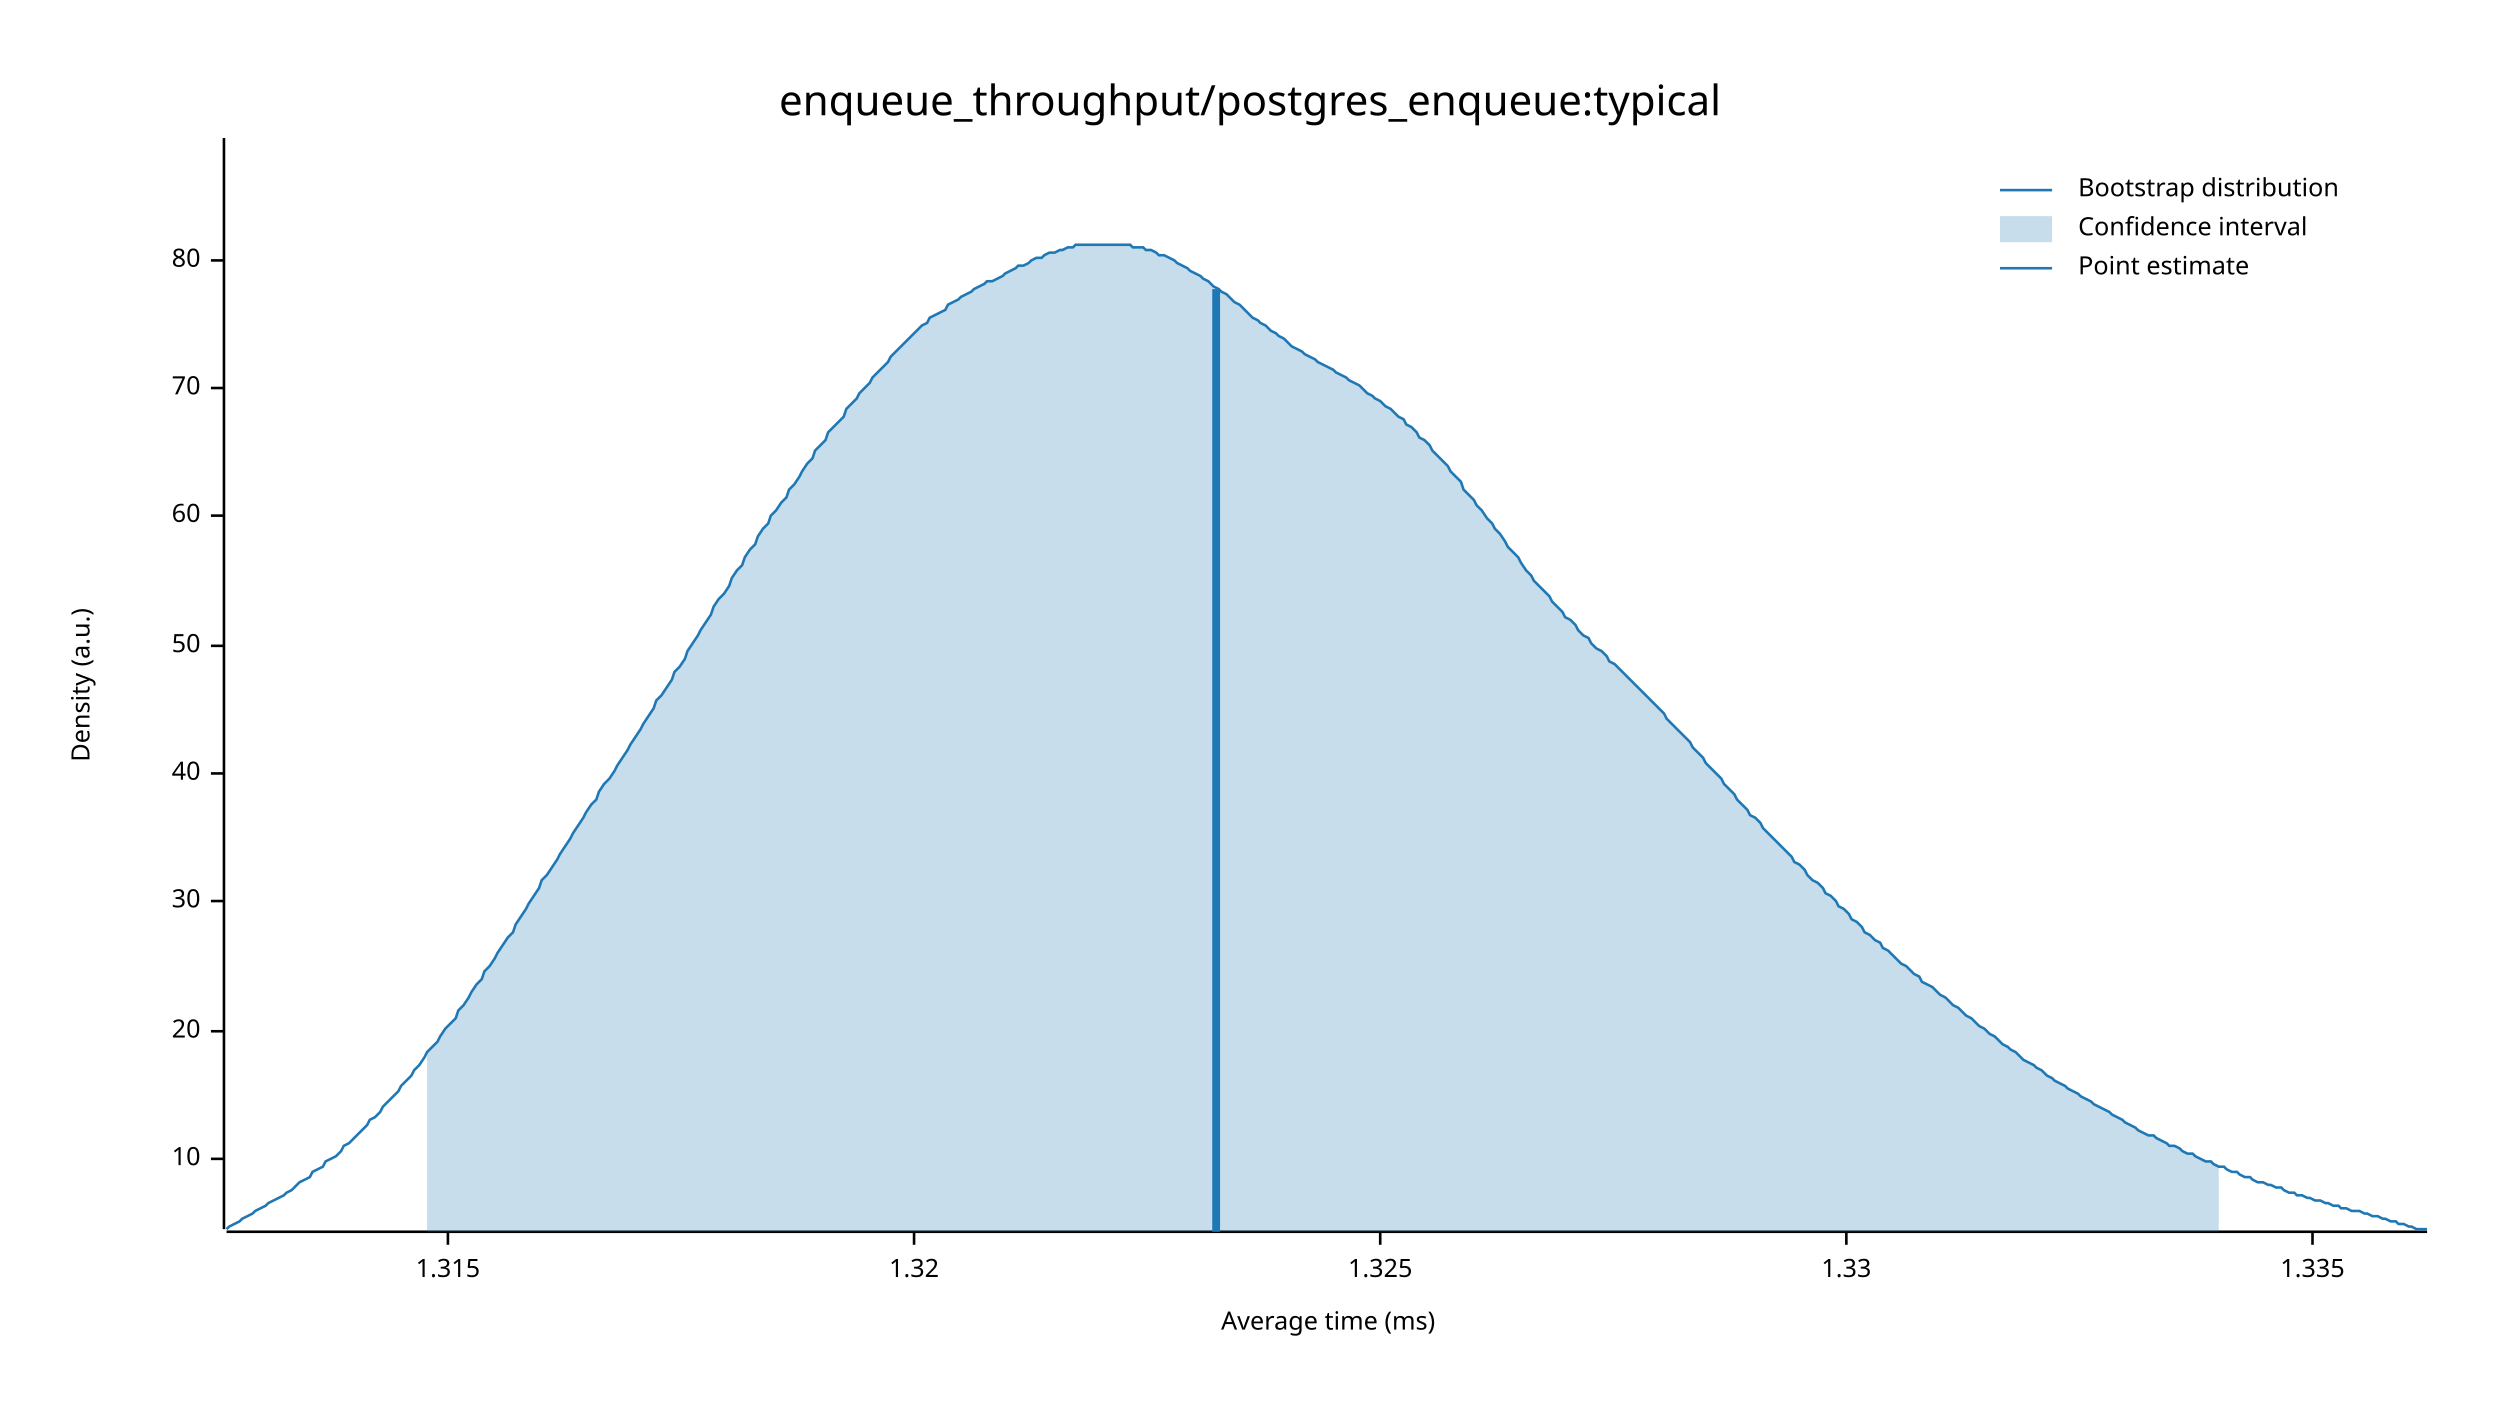
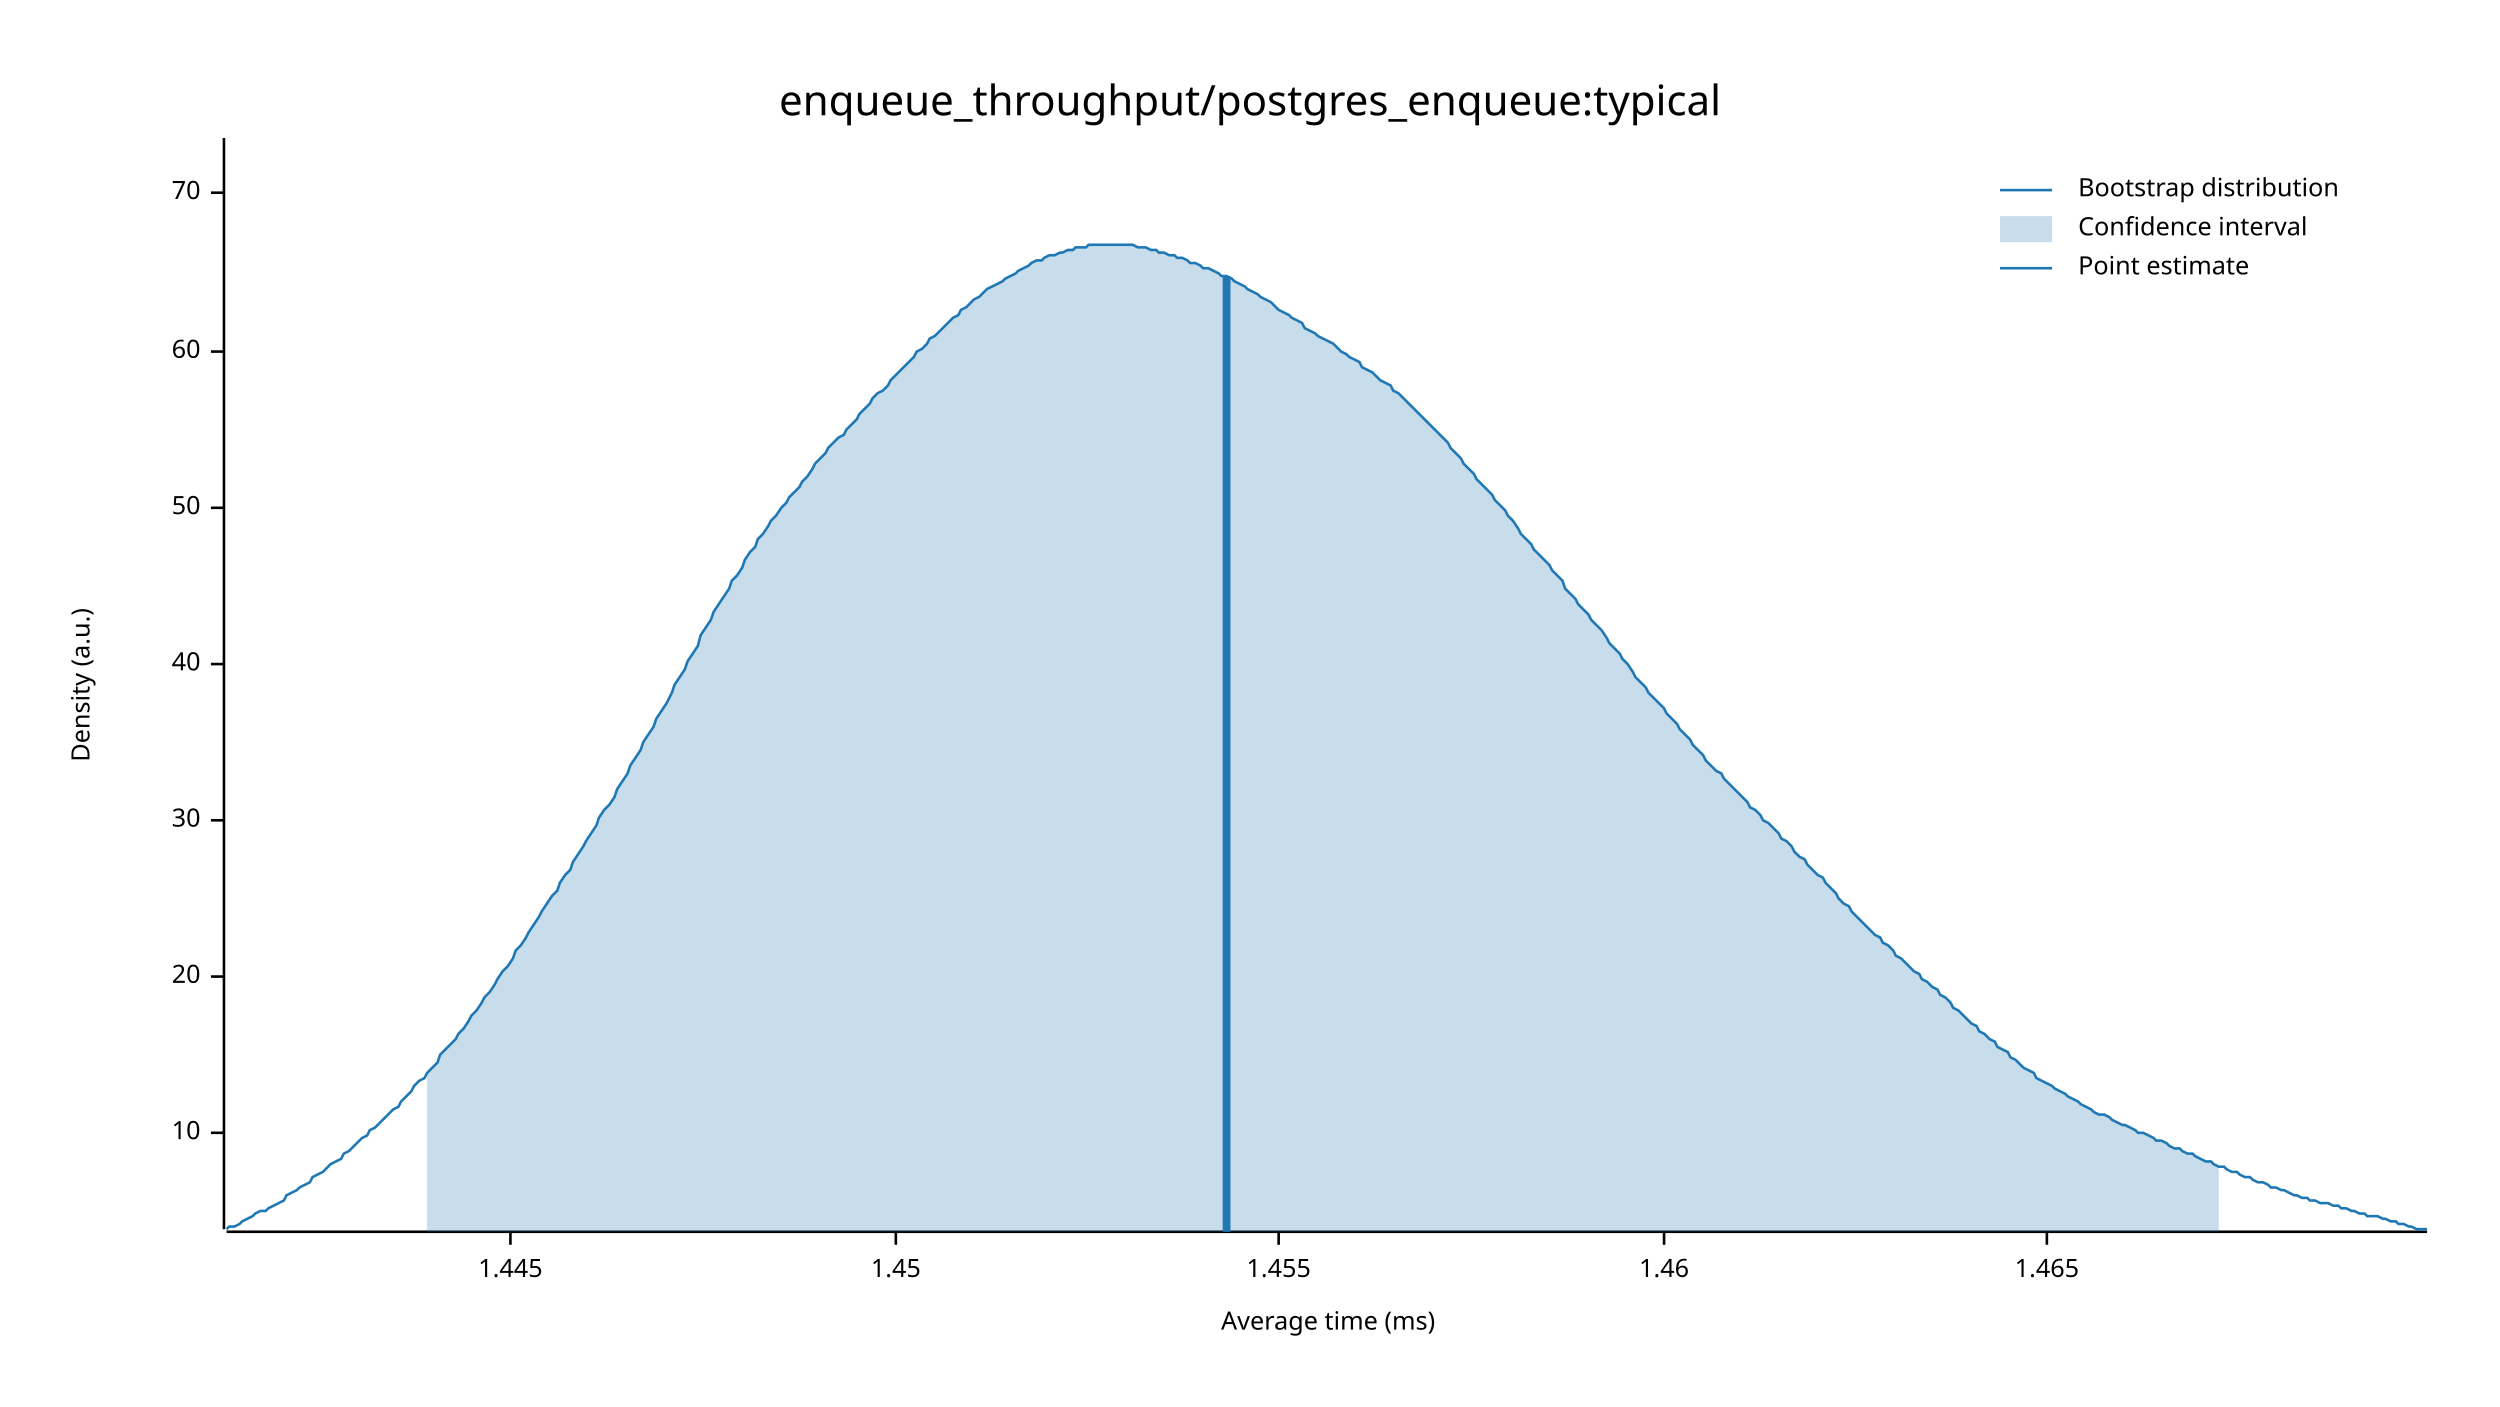
<svg xmlns="http://www.w3.org/2000/svg" width="960" height="540" viewBox="0 0 960 540">
  <text x="480" y="32" dy="0.76em" text-anchor="middle" font-family="sans-serif" font-size="16.129" opacity="1" fill="#000000">
enqueue_throughput/postgres_enqueue:typical
</text>
  <text x="27" y="263" dy="0.76em" text-anchor="middle" font-family="sans-serif" font-size="9.677" opacity="1" fill="#000000" transform="rotate(270, 27, 263)">
Density (a.u.)
</text>
  <text x="510" y="513" dy="-0.5ex" text-anchor="middle" font-family="sans-serif" font-size="9.677" opacity="1" fill="#000000">
Average time (ms)
</text>
  <polyline fill="none" opacity="1" stroke="#000000" stroke-width="1" points="86,53 86,472 " />
-   <text x="77" y="445" dy="0.5ex" text-anchor="end" font-family="sans-serif" font-size="9.677" opacity="1" fill="#000000">
+   <text x="77" y="435" dy="0.5ex" text-anchor="end" font-family="sans-serif" font-size="9.677" opacity="1" fill="#000000">
10
</text>
-   <polyline fill="none" opacity="1" stroke="#000000" stroke-width="1" points="81,445 86,445 " />
-   <text x="77" y="396" dy="0.5ex" text-anchor="end" font-family="sans-serif" font-size="9.677" opacity="1" fill="#000000">
+   <polyline fill="none" opacity="1" stroke="#000000" stroke-width="1" points="81,435 86,435 " />
+   <text x="77" y="375" dy="0.5ex" text-anchor="end" font-family="sans-serif" font-size="9.677" opacity="1" fill="#000000">
20
</text>
-   <polyline fill="none" opacity="1" stroke="#000000" stroke-width="1" points="81,396 86,396 " />
-   <text x="77" y="346" dy="0.5ex" text-anchor="end" font-family="sans-serif" font-size="9.677" opacity="1" fill="#000000">
+   <polyline fill="none" opacity="1" stroke="#000000" stroke-width="1" points="81,375 86,375 " />
+   <text x="77" y="315" dy="0.5ex" text-anchor="end" font-family="sans-serif" font-size="9.677" opacity="1" fill="#000000">
30
</text>
-   <polyline fill="none" opacity="1" stroke="#000000" stroke-width="1" points="81,346 86,346 " />
-   <text x="77" y="297" dy="0.5ex" text-anchor="end" font-family="sans-serif" font-size="9.677" opacity="1" fill="#000000">
+   <polyline fill="none" opacity="1" stroke="#000000" stroke-width="1" points="81,315 86,315 " />
+   <text x="77" y="255" dy="0.5ex" text-anchor="end" font-family="sans-serif" font-size="9.677" opacity="1" fill="#000000">
40
</text>
-   <polyline fill="none" opacity="1" stroke="#000000" stroke-width="1" points="81,297 86,297 " />
-   <text x="77" y="248" dy="0.5ex" text-anchor="end" font-family="sans-serif" font-size="9.677" opacity="1" fill="#000000">
+   <polyline fill="none" opacity="1" stroke="#000000" stroke-width="1" points="81,255 86,255 " />
+   <text x="77" y="195" dy="0.5ex" text-anchor="end" font-family="sans-serif" font-size="9.677" opacity="1" fill="#000000">
50
</text>
-   <polyline fill="none" opacity="1" stroke="#000000" stroke-width="1" points="81,248 86,248 " />
-   <text x="77" y="198" dy="0.5ex" text-anchor="end" font-family="sans-serif" font-size="9.677" opacity="1" fill="#000000">
+   <polyline fill="none" opacity="1" stroke="#000000" stroke-width="1" points="81,195 86,195 " />
+   <text x="77" y="135" dy="0.5ex" text-anchor="end" font-family="sans-serif" font-size="9.677" opacity="1" fill="#000000">
60
</text>
-   <polyline fill="none" opacity="1" stroke="#000000" stroke-width="1" points="81,198 86,198 " />
-   <text x="77" y="149" dy="0.5ex" text-anchor="end" font-family="sans-serif" font-size="9.677" opacity="1" fill="#000000">
+   <polyline fill="none" opacity="1" stroke="#000000" stroke-width="1" points="81,135 86,135 " />
+   <text x="77" y="74" dy="0.5ex" text-anchor="end" font-family="sans-serif" font-size="9.677" opacity="1" fill="#000000">
70
</text>
-   <polyline fill="none" opacity="1" stroke="#000000" stroke-width="1" points="81,149 86,149 " />
-   <text x="77" y="100" dy="0.5ex" text-anchor="end" font-family="sans-serif" font-size="9.677" opacity="1" fill="#000000">
- 80
+   <polyline fill="none" opacity="1" stroke="#000000" stroke-width="1" points="81,74 86,74 " />
+   <polyline fill="none" opacity="1" stroke="#000000" stroke-width="1" points="87,473 932,473 " />
+   <text x="196" y="483" dy="0.76em" text-anchor="middle" font-family="sans-serif" font-size="9.677" opacity="1" fill="#000000">
+ 1.445
</text>
-   <polyline fill="none" opacity="1" stroke="#000000" stroke-width="1" points="81,100 86,100 " />
-   <polyline fill="none" opacity="1" stroke="#000000" stroke-width="1" points="87,473 932,473 " />
-   <text x="172" y="483" dy="0.76em" text-anchor="middle" font-family="sans-serif" font-size="9.677" opacity="1" fill="#000000">
- 1.315
+   <polyline fill="none" opacity="1" stroke="#000000" stroke-width="1" points="196,473 196,478 " />
+   <text x="344" y="483" dy="0.76em" text-anchor="middle" font-family="sans-serif" font-size="9.677" opacity="1" fill="#000000">
+ 1.45
</text>
-   <polyline fill="none" opacity="1" stroke="#000000" stroke-width="1" points="172,473 172,478 " />
-   <text x="351" y="483" dy="0.76em" text-anchor="middle" font-family="sans-serif" font-size="9.677" opacity="1" fill="#000000">
- 1.32
+   <polyline fill="none" opacity="1" stroke="#000000" stroke-width="1" points="344,473 344,478 " />
+   <text x="491" y="483" dy="0.76em" text-anchor="middle" font-family="sans-serif" font-size="9.677" opacity="1" fill="#000000">
+ 1.455
</text>
-   <polyline fill="none" opacity="1" stroke="#000000" stroke-width="1" points="351,473 351,478 " />
-   <text x="530" y="483" dy="0.76em" text-anchor="middle" font-family="sans-serif" font-size="9.677" opacity="1" fill="#000000">
- 1.325
+   <polyline fill="none" opacity="1" stroke="#000000" stroke-width="1" points="491,473 491,478 " />
+   <text x="639" y="483" dy="0.76em" text-anchor="middle" font-family="sans-serif" font-size="9.677" opacity="1" fill="#000000">
+ 1.46
</text>
-   <polyline fill="none" opacity="1" stroke="#000000" stroke-width="1" points="530,473 530,478 " />
-   <text x="709" y="483" dy="0.76em" text-anchor="middle" font-family="sans-serif" font-size="9.677" opacity="1" fill="#000000">
- 1.33
+   <polyline fill="none" opacity="1" stroke="#000000" stroke-width="1" points="639,473 639,478 " />
+   <text x="786" y="483" dy="0.76em" text-anchor="middle" font-family="sans-serif" font-size="9.677" opacity="1" fill="#000000">
+ 1.465
</text>
-   <polyline fill="none" opacity="1" stroke="#000000" stroke-width="1" points="709,473 709,478 " />
-   <text x="888" y="483" dy="0.76em" text-anchor="middle" font-family="sans-serif" font-size="9.677" opacity="1" fill="#000000">
- 1.335
- </text>
-   <polyline fill="none" opacity="1" stroke="#000000" stroke-width="1" points="888,473 888,478 " />
-   <polyline fill="none" opacity="1" stroke="#1F78B4" stroke-width="1" points="87,472 88,471 90,470 92,469 93,468 95,467 97,466 98,465 100,464 102,463 103,462 105,461 107,460 109,459 110,458 112,457 114,455 115,454 117,453 119,452 120,450 122,449 124,448 125,446 127,445 129,444 131,442 132,440 134,439 136,437 137,436 139,434 141,432 142,430 144,429 146,427 147,425 149,423 151,421 153,419 154,417 156,415 158,413 159,411 161,409 163,406 164,404 166,402 168,400 169,398 171,395 173,393 175,391 176,388 178,386 180,383 181,381 183,378 185,376 186,373 188,371 190,368 191,366 193,363 195,360 197,358 198,355 200,352 202,349 203,347 205,344 207,341 208,338 210,336 212,333 214,330 215,328 217,325 219,322 220,320 222,317 224,314 225,312 227,309 229,307 230,304 232,301 234,299 236,296 237,294 239,291 241,288 242,286 244,283 246,280 247,278 249,275 251,272 252,269 254,267 256,264 258,261 259,258 261,256 263,253 264,250 266,247 268,244 269,242 271,239 273,236 274,233 276,230 278,228 280,225 281,222 283,219 285,217 286,214 288,211 290,209 291,206 293,203 295,201 296,198 298,196 300,193 302,191 303,188 305,186 307,183 308,181 310,178 312,176 313,173 315,171 317,169 318,166 320,164 322,162 324,160 325,157 327,155 329,153 330,151 332,149 334,147 335,145 337,143 339,141 341,139 342,137 344,135 346,133 347,132 349,130 351,128 352,127 354,125 356,124 357,122 359,121 361,120 363,119 364,117 366,116 368,115 369,114 371,113 373,112 374,111 376,110 378,109 379,108 381,108 383,107 385,106 386,105 388,104 390,103 391,102 393,102 395,101 396,100 398,99 400,99 401,98 403,97 405,97 407,96 408,96 410,95 412,95 413,94 415,94 417,94 418,94 420,94 422,94 423,94 425,94 427,94 429,94 430,94 432,94 434,94 435,95 437,95 439,95 440,96 442,96 444,97 445,98 447,98 449,99 451,100 452,101 454,102 456,103 457,104 459,105 461,106 462,107 464,108 466,110 468,111 469,112 471,113 473,115 474,116 476,117 478,119 479,120 481,122 483,123 484,124 486,125 488,127 490,128 491,129 493,130 495,132 496,133 498,134 500,135 501,136 503,137 505,138 506,139 508,140 510,141 512,142 513,143 515,144 517,145 518,146 520,147 522,148 523,149 525,151 527,152 528,153 530,154 532,156 534,157 535,158 537,160 539,161 540,163 542,164 544,166 545,168 547,169 549,171 550,173 552,175 554,177 556,179 557,181 559,183 561,185 562,188 564,190 566,192 567,194 569,196 571,199 573,201 574,203 576,205 578,208 579,210 581,212 583,214 584,216 586,219 588,221 589,223 591,225 593,227 595,229 596,231 598,233 600,235 601,237 603,238 605,240 606,242 608,244 610,245 611,247 613,249 615,250 617,252 618,254 620,255 622,257 623,258 625,260 627,262 628,263 630,265 632,267 633,268 635,270 637,272 639,274 640,276 642,278 644,280 645,281 647,283 649,285 650,287 652,289 654,291 655,293 657,295 659,297 661,299 662,301 664,303 666,305 667,307 669,309 671,311 672,313 674,314 676,316 677,318 679,320 681,322 683,324 684,325 686,327 688,329 689,331 691,332 693,334 694,336 696,338 698,339 700,341 701,343 703,344 705,346 706,348 708,349 710,351 711,353 713,354 715,356 716,358 718,359 720,361 722,362 723,364 725,365 727,367 728,368 730,370 732,371 733,372 735,374 737,375 738,377 740,378 742,379 744,381 745,382 747,383 749,385 750,386 752,387 754,389 755,390 757,391 759,393 760,394 762,395 764,397 766,398 767,399 769,401 771,402 772,403 774,404 776,406 777,407 779,408 781,409 782,410 784,411 786,413 788,414 789,415 791,416 793,417 794,418 796,419 798,420 799,421 801,422 803,423 804,424 806,425 808,426 810,427 811,428 813,429 815,430 816,431 818,432 820,433 821,434 823,435 825,436 827,436 828,437 830,438 832,439 833,440 835,440 837,441 838,442 840,443 842,443 843,444 845,445 847,446 849,446 850,447 852,448 854,448 855,449 857,450 859,450 860,451 862,452 864,452 865,453 867,454 869,454 871,455 872,455 874,456 876,456 877,457 879,458 881,458 882,459 884,459 886,460 887,460 889,461 891,461 893,462 894,462 896,463 898,463 899,464 901,464 903,465 904,465 906,465 908,466 909,466 911,467 913,467 915,468 916,468 918,469 920,469 921,470 923,470 925,471 926,471 928,472 930,472 932,472 " />
-   <polygon opacity="0.25" fill="#1F78B4" points="164,404 166,402 168,400 169,398 171,395 173,393 175,391 176,388 178,386 180,383 181,381 183,378 185,376 186,373 188,371 190,368 191,366 193,363 195,360 197,358 198,355 200,352 202,349 203,347 205,344 207,341 208,338 210,336 212,333 214,330 215,328 217,325 219,322 220,320 222,317 224,314 225,312 227,309 229,307 230,304 232,301 234,299 236,296 237,294 239,291 241,288 242,286 244,283 246,280 247,278 249,275 251,272 252,269 254,267 256,264 258,261 259,258 261,256 263,253 264,250 266,247 268,244 269,242 271,239 273,236 274,233 276,230 278,228 280,225 281,222 283,219 285,217 286,214 288,211 290,209 291,206 293,203 295,201 296,198 298,196 300,193 302,191 303,188 305,186 307,183 308,181 310,178 312,176 313,173 315,171 317,169 318,166 320,164 322,162 324,160 325,157 327,155 329,153 330,151 332,149 334,147 335,145 337,143 339,141 341,139 342,137 344,135 346,133 347,132 349,130 351,128 352,127 354,125 356,124 357,122 359,121 361,120 363,119 364,117 366,116 368,115 369,114 371,113 373,112 374,111 376,110 378,109 379,108 381,108 383,107 385,106 386,105 388,104 390,103 391,102 393,102 395,101 396,100 398,99 400,99 401,98 403,97 405,97 407,96 408,96 410,95 412,95 413,94 415,94 417,94 418,94 420,94 422,94 423,94 425,94 427,94 429,94 430,94 432,94 434,94 435,95 437,95 439,95 440,96 442,96 444,97 445,98 447,98 449,99 451,100 452,101 454,102 456,103 457,104 459,105 461,106 462,107 464,108 466,110 468,111 469,112 471,113 473,115 474,116 476,117 478,119 479,120 481,122 483,123 484,124 486,125 488,127 490,128 491,129 493,130 495,132 496,133 498,134 500,135 501,136 503,137 505,138 506,139 508,140 510,141 512,142 513,143 515,144 517,145 518,146 520,147 522,148 523,149 525,151 527,152 528,153 530,154 532,156 534,157 535,158 537,160 539,161 540,163 542,164 544,166 545,168 547,169 549,171 550,173 552,175 554,177 556,179 557,181 559,183 561,185 562,188 564,190 566,192 567,194 569,196 571,199 573,201 574,203 576,205 578,208 579,210 581,212 583,214 584,216 586,219 588,221 589,223 591,225 593,227 595,229 596,231 598,233 600,235 601,237 603,238 605,240 606,242 608,244 610,245 611,247 613,249 615,250 617,252 618,254 620,255 622,257 623,258 625,260 627,262 628,263 630,265 632,267 633,268 635,270 637,272 639,274 640,276 642,278 644,280 645,281 647,283 649,285 650,287 652,289 654,291 655,293 657,295 659,297 661,299 662,301 664,303 666,305 667,307 669,309 671,311 672,313 674,314 676,316 677,318 679,320 681,322 683,324 684,325 686,327 688,329 689,331 691,332 693,334 694,336 696,338 698,339 700,341 701,343 703,344 705,346 706,348 708,349 710,351 711,353 713,354 715,356 716,358 718,359 720,361 722,362 723,364 725,365 727,367 728,368 730,370 732,371 733,372 735,374 737,375 738,377 740,378 742,379 744,381 745,382 747,383 749,385 750,386 752,387 754,389 755,390 757,391 759,393 760,394 762,395 764,397 766,398 767,399 769,401 771,402 772,403 774,404 776,406 777,407 779,408 781,409 782,410 784,411 786,413 788,414 789,415 791,416 793,417 794,418 796,419 798,420 799,421 801,422 803,423 804,424 806,425 808,426 810,427 811,428 813,429 815,430 816,431 818,432 820,433 821,434 823,435 825,436 827,436 828,437 830,438 832,439 833,440 835,440 837,441 838,442 840,443 842,443 843,444 845,445 847,446 849,446 850,447 852,448 852,473 164,473 " />
-   <polyline fill="none" opacity="1" stroke="#1F78B4" stroke-width="3" points="467,473 467,111 " />
+   <polyline fill="none" opacity="1" stroke="#000000" stroke-width="1" points="786,473 786,478 " />
+   <polyline fill="none" opacity="1" stroke="#1F78B4" stroke-width="1" points="87,472 88,471 90,471 92,470 93,469 95,468 97,467 98,466 100,465 102,465 103,464 105,463 107,462 109,461 110,459 112,458 114,457 115,456 117,455 119,454 120,452 122,451 124,450 125,449 127,447 129,446 131,445 132,443 134,442 136,440 137,439 139,437 141,436 142,434 144,433 146,431 147,430 149,428 151,426 153,425 154,423 156,421 158,419 159,417 161,415 163,414 164,412 166,410 168,408 169,405 171,403 173,401 175,399 176,397 178,395 180,392 181,390 183,388 185,385 186,383 188,381 190,378 191,376 193,373 195,371 197,368 198,365 200,363 202,360 203,358 205,355 207,352 208,350 210,347 212,344 214,342 215,339 217,336 219,334 220,331 222,328 224,325 225,323 227,320 229,317 230,314 232,311 234,309 236,306 237,303 239,300 241,297 242,294 244,291 246,288 247,285 249,282 251,279 252,276 254,273 256,270 258,266 259,263 261,260 263,257 264,254 266,251 268,248 269,244 271,241 273,238 274,235 276,232 278,229 280,226 281,223 283,221 285,218 286,215 288,212 290,210 291,207 293,205 295,202 296,200 298,198 300,195 302,193 303,191 305,189 307,187 308,185 310,183 312,180 313,178 315,176 317,174 318,172 320,170 322,168 324,167 325,165 327,163 329,161 330,159 332,157 334,155 335,153 337,151 339,150 341,148 342,146 344,144 346,142 347,141 349,139 351,137 352,135 354,134 356,132 357,130 359,129 361,127 363,125 364,124 366,122 368,121 369,119 371,118 373,116 374,115 376,114 378,112 379,111 381,110 383,109 385,108 386,107 388,106 390,105 391,104 393,103 395,102 396,101 398,100 400,100 401,99 403,98 405,98 407,97 408,97 410,96 412,96 413,95 415,95 417,95 418,94 420,94 422,94 423,94 425,94 427,94 429,94 430,94 432,94 434,94 435,94 437,95 439,95 440,95 442,96 444,96 445,97 447,97 449,98 451,98 452,99 454,99 456,100 457,101 459,101 461,102 462,103 464,103 466,104 468,105 469,106 471,106 473,107 474,108 476,109 478,110 479,111 481,112 483,113 484,114 486,115 488,116 490,118 491,119 493,120 495,121 496,122 498,123 500,124 501,126 503,127 505,128 506,129 508,130 510,131 512,132 513,133 515,135 517,136 518,137 520,138 522,139 523,141 525,142 527,143 528,144 530,146 532,147 534,148 535,150 537,151 539,153 540,154 542,156 544,158 545,159 547,161 549,163 550,164 552,166 554,168 556,170 557,172 559,174 561,176 562,178 564,180 566,182 567,184 569,186 571,188 573,190 574,192 576,194 578,196 579,198 581,200 583,203 584,205 586,207 588,209 589,211 591,213 593,215 595,217 596,219 598,221 600,223 601,226 603,228 605,230 606,232 608,234 610,236 611,238 613,240 615,242 617,245 618,247 620,249 622,251 623,253 625,255 627,258 628,260 630,262 632,264 633,266 635,268 637,270 639,272 640,274 642,276 644,278 645,280 647,282 649,284 650,286 652,288 654,290 655,292 657,294 659,296 661,297 662,299 664,301 666,303 667,304 669,306 671,308 672,310 674,311 676,313 677,315 679,316 681,318 683,320 684,322 686,323 688,325 689,327 691,329 693,330 694,332 696,334 698,336 700,337 701,339 703,341 705,343 706,345 708,347 710,348 711,350 713,352 715,354 716,355 718,357 720,359 722,360 723,362 725,363 727,365 728,367 730,368 732,370 733,371 735,373 737,374 738,376 740,377 742,379 744,380 745,382 747,383 749,385 750,387 752,388 754,390 755,391 757,393 759,394 760,396 762,397 764,399 766,400 767,402 769,403 771,404 772,406 774,407 776,409 777,410 779,411 781,412 782,414 784,415 786,416 788,417 789,418 791,419 793,420 794,421 796,422 798,423 799,424 801,425 803,426 804,427 806,428 808,428 810,429 811,430 813,431 815,432 816,432 818,433 820,434 821,435 823,435 825,436 827,437 828,438 830,438 832,439 833,440 835,441 837,441 838,442 840,443 842,443 843,444 845,445 847,446 849,446 850,447 852,448 854,448 855,449 857,450 859,450 860,451 862,452 864,452 865,453 867,454 869,454 871,455 872,456 874,456 876,457 877,457 879,458 881,459 882,459 884,460 886,460 887,461 889,461 891,462 893,462 894,462 896,463 898,463 899,464 901,464 903,465 904,465 906,466 908,466 909,467 911,467 913,467 915,468 916,468 918,469 920,469 921,470 923,470 925,471 926,471 928,472 930,472 932,472 " />
+   <polygon opacity="0.25" fill="#1F78B4" points="164,412 166,410 168,408 169,405 171,403 173,401 175,399 176,397 178,395 180,392 181,390 183,388 185,385 186,383 188,381 190,378 191,376 193,373 195,371 197,368 198,365 200,363 202,360 203,358 205,355 207,352 208,350 210,347 212,344 214,342 215,339 217,336 219,334 220,331 222,328 224,325 225,323 227,320 229,317 230,314 232,311 234,309 236,306 237,303 239,300 241,297 242,294 244,291 246,288 247,285 249,282 251,279 252,276 254,273 256,270 258,266 259,263 261,260 263,257 264,254 266,251 268,248 269,244 271,241 273,238 274,235 276,232 278,229 280,226 281,223 283,221 285,218 286,215 288,212 290,210 291,207 293,205 295,202 296,200 298,198 300,195 302,193 303,191 305,189 307,187 308,185 310,183 312,180 313,178 315,176 317,174 318,172 320,170 322,168 324,167 325,165 327,163 329,161 330,159 332,157 334,155 335,153 337,151 339,150 341,148 342,146 344,144 346,142 347,141 349,139 351,137 352,135 354,134 356,132 357,130 359,129 361,127 363,125 364,124 366,122 368,121 369,119 371,118 373,116 374,115 376,114 378,112 379,111 381,110 383,109 385,108 386,107 388,106 390,105 391,104 393,103 395,102 396,101 398,100 400,100 401,99 403,98 405,98 407,97 408,97 410,96 412,96 413,95 415,95 417,95 418,94 420,94 422,94 423,94 425,94 427,94 429,94 430,94 432,94 434,94 435,94 437,95 439,95 440,95 442,96 444,96 445,97 447,97 449,98 451,98 452,99 454,99 456,100 457,101 459,101 461,102 462,103 464,103 466,104 468,105 469,106 471,106 473,107 474,108 476,109 478,110 479,111 481,112 483,113 484,114 486,115 488,116 490,118 491,119 493,120 495,121 496,122 498,123 500,124 501,126 503,127 505,128 506,129 508,130 510,131 512,132 513,133 515,135 517,136 518,137 520,138 522,139 523,141 525,142 527,143 528,144 530,146 532,147 534,148 535,150 537,151 539,153 540,154 542,156 544,158 545,159 547,161 549,163 550,164 552,166 554,168 556,170 557,172 559,174 561,176 562,178 564,180 566,182 567,184 569,186 571,188 573,190 574,192 576,194 578,196 579,198 581,200 583,203 584,205 586,207 588,209 589,211 591,213 593,215 595,217 596,219 598,221 600,223 601,226 603,228 605,230 606,232 608,234 610,236 611,238 613,240 615,242 617,245 618,247 620,249 622,251 623,253 625,255 627,258 628,260 630,262 632,264 633,266 635,268 637,270 639,272 640,274 642,276 644,278 645,280 647,282 649,284 650,286 652,288 654,290 655,292 657,294 659,296 661,297 662,299 664,301 666,303 667,304 669,306 671,308 672,310 674,311 676,313 677,315 679,316 681,318 683,320 684,322 686,323 688,325 689,327 691,329 693,330 694,332 696,334 698,336 700,337 701,339 703,341 705,343 706,345 708,347 710,348 711,350 713,352 715,354 716,355 718,357 720,359 722,360 723,362 725,363 727,365 728,367 730,368 732,370 733,371 735,373 737,374 738,376 740,377 742,379 744,380 745,382 747,383 749,385 750,387 752,388 754,390 755,391 757,393 759,394 760,396 762,397 764,399 766,400 767,402 769,403 771,404 772,406 774,407 776,409 777,410 779,411 781,412 782,414 784,415 786,416 788,417 789,418 791,419 793,420 794,421 796,422 798,423 799,424 801,425 803,426 804,427 806,428 808,428 810,429 811,430 813,431 815,432 816,432 818,433 820,434 821,435 823,435 825,436 827,437 828,438 830,438 832,439 833,440 835,441 837,441 838,442 840,443 842,443 843,444 845,445 847,446 849,446 850,447 852,448 852,473 164,473 " />
+   <polyline fill="none" opacity="1" stroke="#1F78B4" stroke-width="3" points="471,473 471,106 " />
  <text x="798" y="68" dy="0.76em" text-anchor="start" font-family="sans-serif" font-size="9.677" opacity="1" fill="#000000">
Bootstrap distribution
</text>
  <text x="798" y="83" dy="0.76em" text-anchor="start" font-family="sans-serif" font-size="9.677" opacity="1" fill="#000000">
Confidence interval
</text>
  <text x="798" y="98" dy="0.76em" text-anchor="start" font-family="sans-serif" font-size="9.677" opacity="1" fill="#000000">
Point estimate
</text>
  <polyline fill="none" opacity="1" stroke="#1F78B4" stroke-width="1" points="768,73 788,73 " />
  <rect x="768" y="83" width="20" height="10" opacity="0.25" fill="#1F78B4" stroke="none" />
  <polyline fill="none" opacity="1" stroke="#1F78B4" stroke-width="1" points="768,103 788,103 " />
</svg>
